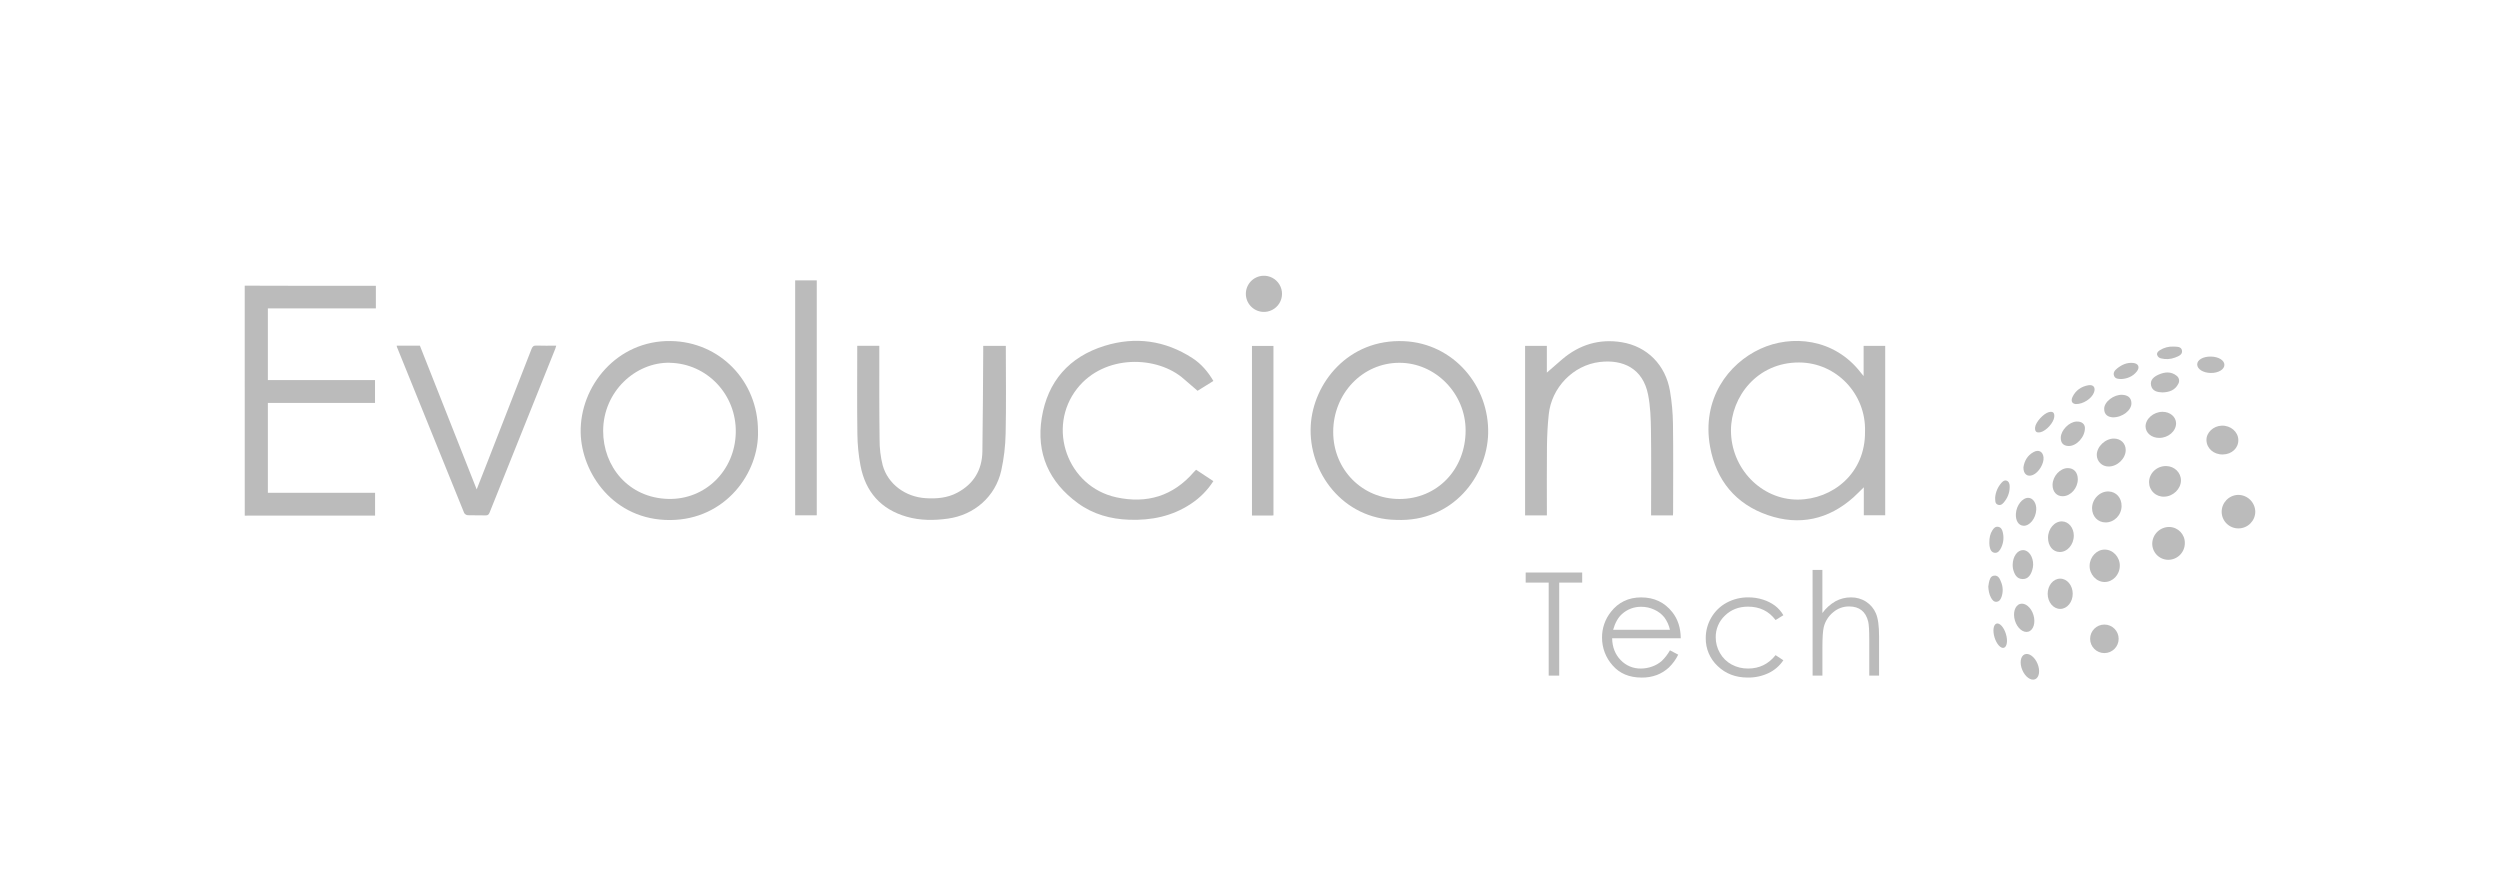
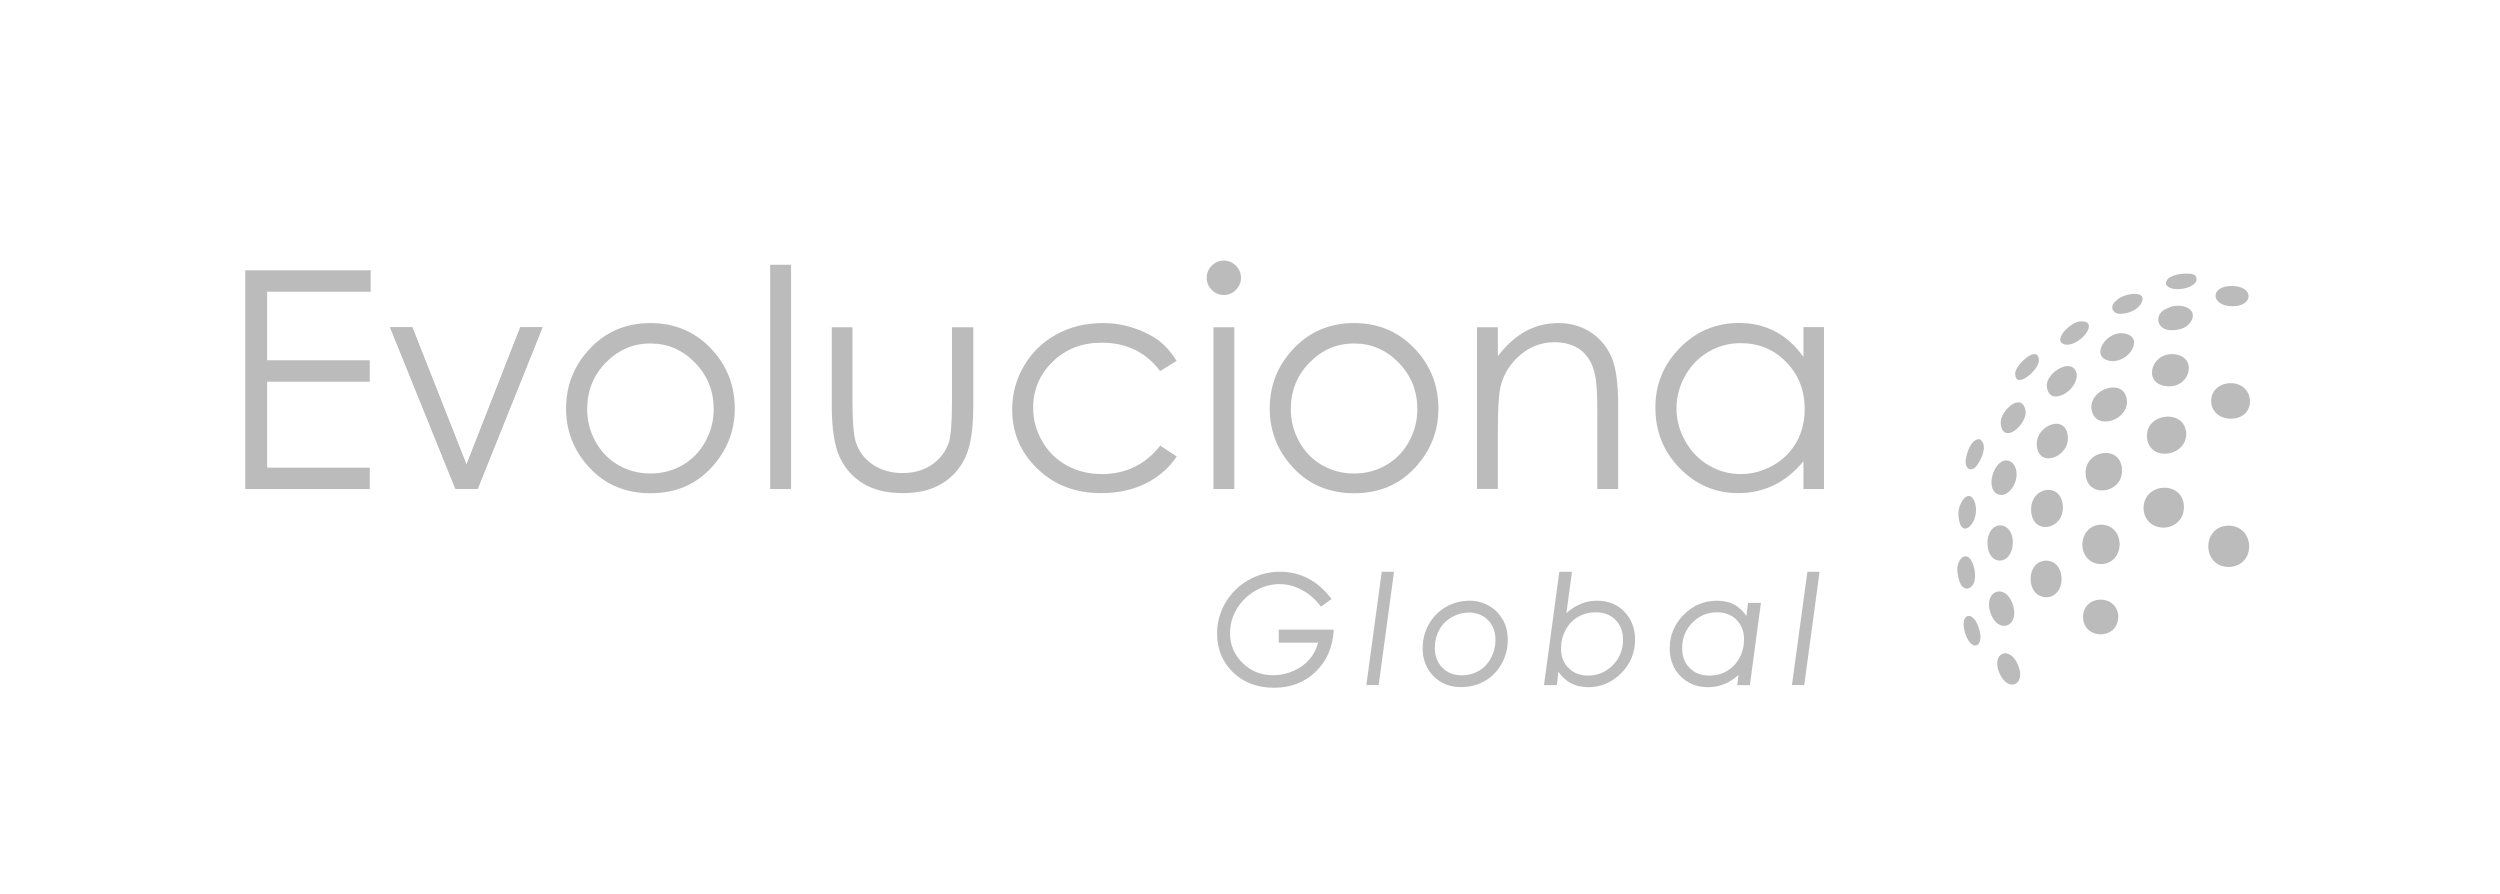
- <svg xmlns="http://www.w3.org/2000/svg" id="Layer_1" data-name="Layer 1" viewBox="0 0 2211.96 792.23">
-   <defs>
-     <style>.cls-1{fill:#bbb;}</style>
-   </defs>
-   <path class="cls-1" d="M216.52,252.75q21.15.06,42.3.1,34.92,0,69.84,0h3.9v20H237v63.44h94.8V356.5H237V436h94.86v20.18H220.55c-1.35,0-2.69.07-4,.1Z" />
-   <path class="cls-1" d="M1648.9,332.72V306H1668V455.87h-18.93V431.14c-3.28,3.19-6,6.05-8.94,8.7-22.27,20-48.26,25.52-76.08,15.9-28.32-9.78-45.66-30.74-51-60.46-7.6-42.33,16.16-73.58,44.42-86.61,27.5-12.7,65.36-9.55,89,21.12C1647.1,330.54,1647.72,331.26,1648.9,332.72Zm1.24,49c1-32.95-25.19-60.91-58.34-61-37.06-.16-60.27,30.37-60.27,60.16,0,33.48,26.76,61.29,59.21,61.16C1621.22,441.84,1650.62,419.06,1650.14,381.71Z" />
-   <path class="cls-1" d="M670.66,381.32c1.18,36.74-28.53,78.56-77.74,78.8-50.16.25-78.44-41.63-79.15-77.33-.81-41.13,32.12-81.79,79.72-81.05C636.66,302.41,670.64,336.85,670.66,381.32Zm-78-60.37c-30.42-.57-58.86,25.52-59,60.15-.1,31.69,22.45,59.48,57.65,60.34,32.74.8,59-25.09,59.69-58.66S625.7,321.65,592.64,321Z" />
-   <path class="cls-1" d="M1235.33,460c-47.19-.75-78-42.33-75.6-83.61,2.13-37.23,33.08-76.79,82.66-74.52,43.59,2,75.43,39.58,74.3,81.89C1315.69,421.3,1285.56,462.11,1235.33,460Zm2.77-139c-32.54,0-58.51,27.21-58.5,61.21,0,33.28,25.77,59.34,58.62,59.29,33.4,0,58.56-26.15,58.53-60.75C1296.73,348.15,1270,320.91,1238.1,321Z" />
-   <path class="cls-1" d="M1480.19,456h-19.33V452.4c0-23.84.24-47.68-.11-71.52-.16-10.57-.5-21.33-2.54-31.66-4.59-23.26-22.19-31.39-42.78-28.94-23.57,2.8-42.68,22.71-45.12,46.37-1,9.32-1.46,18.73-1.58,28.1-.23,19.14-.07,38.28-.07,57.42V456h-19.28v-150h19.25v23.68c4.13-3.59,8.79-7.7,13.51-11.73,15.26-13,32.91-18.38,52.68-15.16,22.6,3.68,38.86,20.14,42.76,43.2a189.27,189.27,0,0,1,2.64,29c.36,26.07.12,52.15.12,78.23C1480.34,454,1480.25,454.9,1480.19,456Z" />
-   <path class="cls-1" d="M1058.28,415.62l15.28,10.08a67.61,67.61,0,0,1-20.08,20.23c-16.48,10.89-34.85,14.6-54.28,13.94-16.56-.57-32.05-4.84-45.56-14.71-25.6-18.71-36.92-44.08-31.93-75.36C926.88,337.45,946,315.7,977.3,306c27.24-8.45,53.51-4.82,77.69,10.81,7.81,5.05,13.75,12,18.6,20.26l-14,8.7c-4.24-3.65-8.16-6.93-12-10.33-23.39-20.88-70.4-22.29-94.5,8.28-27.26,34.6-8.71,86.88,34.62,96.3,27,5.87,50.21-1.07,68.56-22.33C1056.9,417,1057.53,416.42,1058.28,415.62Z" />
-   <path class="cls-1" d="M758.47,305.93H778v3.7c0,26.4-.12,52.81.24,79.22A89.88,89.88,0,0,0,781,411.71c4.65,16.64,20.06,27.94,38,29.07,9.73.61,19.28-.19,28-4.86,14.53-7.73,21.94-20.13,22.2-36.42.47-29.64.52-59.28.74-88.93,0-1.44,0-2.88,0-4.55h20v3c0,24.84.39,49.69-.17,74.52a167.86,167.86,0,0,1-3.88,32.84c-5.18,23.05-23.89,39.29-47.29,42.51-12.19,1.68-24.35,1.71-36.25-1.67-23-6.55-36.57-22.06-41-45.26a161,161,0,0,1-2.75-28c-.37-24.73-.13-49.46-.13-74.19Z" />
-   <path class="cls-1" d="M351,305.87h20.52L421.76,433c3.34-8.51,6.49-16.48,9.61-24.46q19.49-49.87,38.91-99.78c.85-2.18,1.84-3.09,4.3-3,5.69.22,11.4.07,17.57.07-.35,1.12-.55,2-.89,2.86q-29,72.36-58.05,144.74c-.71,1.79-1.51,2.65-3.6,2.58-5.25-.17-10.52.06-15.77-.15a4.23,4.23,0,0,1-3.15-2q-29.88-73.47-59.54-147A4.9,4.9,0,0,1,351,305.87Z" />
-   <path class="cls-1" d="M703.55,248.06h19.11V455.93H703.55Z" />
-   <path class="cls-1" d="M1126.75,456c-.64.06-1.17.15-1.71.15h-17.31V306.07h19Z" />
-   <path class="cls-1" d="M1117.43,244a16,16,0,1,1-.33,31.93,16,16,0,0,1,.33-31.93Z" />
-   <path class="cls-1" d="M1349.9,515.48v-8.93h50v8.93h-20.34v82.29h-9.3V515.48Z" />
-   <path class="cls-1" d="M1477.55,575.39l7.31,3.84a40,40,0,0,1-8.31,11.41,33,33,0,0,1-10.62,6.6,37,37,0,0,1-13.34,2.27q-16.52,0-25.82-10.82a36.51,36.51,0,0,1-9.31-24.47,36.05,36.05,0,0,1,7.88-22.88q10-12.76,26.75-12.77,17.25,0,27.56,13.08,7.32,9.24,7.45,23.07h-60.71q.24,11.76,7.51,19.27a24,24,0,0,0,17.94,7.52,28.94,28.94,0,0,0,10-1.79,26.46,26.46,0,0,0,8.29-4.76A40.85,40.85,0,0,0,1477.55,575.39Zm0-18.17a28.88,28.88,0,0,0-5.06-11.1,24,24,0,0,0-8.79-6.7,26.81,26.81,0,0,0-11.48-2.54,24.77,24.77,0,0,0-17.08,6.38q-5.22,4.65-7.88,14Z" />
-   <path class="cls-1" d="M1577.91,544.32,1571,548.6q-8.92-11.85-24.35-11.85-12.32,0-20.47,7.93a25.88,25.88,0,0,0-8.14,19.26,27.35,27.35,0,0,0,3.75,13.88,26.2,26.2,0,0,0,10.28,10.1,29.93,29.93,0,0,0,14.65,3.59q14.87,0,24.28-11.85l6.88,4.53a32.5,32.5,0,0,1-13,11.3,41.48,41.48,0,0,1-18.57,4q-16,0-26.54-10.17a33.09,33.09,0,0,1-10.55-24.74,35.44,35.44,0,0,1,4.93-18.21,34.78,34.78,0,0,1,13.55-13.11,39.58,39.58,0,0,1,19.29-4.71,41.35,41.35,0,0,1,12.93,2,36.12,36.12,0,0,1,10.57,5.34A29.11,29.11,0,0,1,1577.91,544.32Z" />
-   <path class="cls-1" d="M1603.74,504.26h8.68v38.13A37,37,0,0,1,1624,532a28.18,28.18,0,0,1,13.71-3.44,23.92,23.92,0,0,1,13.42,3.84,22.9,22.9,0,0,1,8.65,10.33q2.81,6.48,2.79,20.31v34.72h-8.68V565.59q0-11.65-.93-15.57-1.6-6.69-5.86-10.07T1636,536.57a21.39,21.39,0,0,0-14.11,5.21,24.4,24.4,0,0,0-8.21,12.89q-1.25,5-1.24,18.36v24.74h-8.68Z" />
-   <path class="cls-1" d="M1980.61,467.52A14.77,14.77,0,0,1,1965.69,453a15,15,0,0,1,14.42-15.13,15.14,15.14,0,0,1,15.33,15A14.89,14.89,0,0,1,1980.61,467.52Z" />
-   <path class="cls-1" d="M1933.1,480.58a14.7,14.7,0,0,1-14.83,14.73,14.25,14.25,0,0,1-14-14.65,15,15,0,0,1,15.24-14.4A14,14,0,0,1,1933.1,480.58Z" />
-   <path class="cls-1" d="M1875.58,500.61c-.09,7.94-6.17,14.38-13.54,14.33s-13.44-6.89-13.18-14.67c.25-7.59,6.28-14,13.25-14C1869.45,486.17,1875.66,492.79,1875.58,500.61Z" />
-   <path class="cls-1" d="M1901.45,426.69c0-8,6.86-14.48,15.23-14.33,7.19.12,13,5.77,13,12.66,0,7.5-6.9,14.24-14.75,14.41A12.8,12.8,0,0,1,1901.45,426.69Z" />
-   <path class="cls-1" d="M1966.66,402.11c-8,.11-14.22-5.37-14.43-12.62-.19-6.69,6.07-12.64,13.56-12.88,7.79-.26,14.4,5.36,14.64,12.43C1980.69,396.37,1974.75,402,1966.66,402.11Z" />
-   <path class="cls-1" d="M1877.14,447.84c-.13,8-6.56,14.49-14.28,14.4-6.82-.08-11.82-5.41-11.84-12.61,0-8.11,6.92-15.09,14.7-14.79C1872.49,435.11,1877.26,440.53,1877.14,447.84Z" />
-   <path class="cls-1" d="M1880.79,398.21c0,7.56-7.54,14.72-15.27,14.54a10.27,10.27,0,0,1-10.32-10.22c0-7.48,7.65-14.64,15.38-14.49C1876.55,388.15,1880.8,392.38,1880.79,398.21Z" />
-   <path class="cls-1" d="M1834.86,473.92c0,8-5.78,14.62-12.56,14.48-5.94-.12-10.19-5.31-10.24-12.53-.06-7.94,5.77-14.76,12.45-14.55C1830.34,461.49,1834.87,467,1834.86,473.92Z" />
-   <path class="cls-1" d="M1910.44,387.45c-6.73,0-11.94-4.32-12.08-10-.15-6.78,7.05-13.09,15-13.09,6.67,0,11.86,4.37,12,10.08C1925.45,381.42,1918.54,387.46,1910.44,387.45Z" />
-   <path class="cls-1" d="M1838.41,424c0,7.78-6.15,14.86-13.15,15.05-5.54.16-9.28-4-9.19-10.14.12-7.61,6.76-14.81,13.58-14.74C1835,414.23,1838.38,418,1838.41,424Z" />
-   <path class="cls-1" d="M1780.78,499.72c.09-7.4,4.22-13.07,9.23-13s9,5.91,8.89,13a17.39,17.39,0,0,1-.73,4.41c-1.29,4.37-3.61,8.31-8.6,8.21-5.37-.1-7.36-4.48-8.5-9.08A20,20,0,0,1,1780.78,499.72Z" />
-   <path class="cls-1" d="M1869.39,369.26c-4-.26-7.67-2.08-7.65-7.56,0-6.23,8.54-12.7,15.93-12.38,4.68.21,8,2.28,8.18,7.3C1886.08,362.92,1877.9,369.41,1869.39,369.26Z" />
-   <path class="cls-1" d="M1844.71,378.47c.17,8.35-7.59,16.35-14.49,16.15-4.74-.14-7-2.85-6.89-7.53.2-6.46,7.42-13.83,13.91-14.11C1841.89,372.79,1844.52,375.06,1844.71,378.47Z" />
-   <path class="cls-1" d="M1801.64,451.06c-.39,7.68-5.89,14.49-11.4,14.11-4.36-.3-7-4.58-6.61-10.74.46-7.31,5.8-14.09,11-13.95C1798.84,440.59,1801.94,445.25,1801.64,451.06Z" />
-   <path class="cls-1" d="M1913.23,347.2c-4.42-.16-8.92-1.1-10-6.17s2.77-7.9,6.86-9.67c5.38-2.32,10.88-2.86,15.85,1.18a5.47,5.47,0,0,1,1.38,7.06C1924.49,345.25,1919.33,347.05,1913.23,347.2Z" />
-   <path class="cls-1" d="M1956.12,315.49c6.82.09,12,3.29,12,7.34s-5.36,7.27-12.08,7.17-11.91-3.38-12-7.47S1949.19,315.39,1956.12,315.49Z" />
-   <path class="cls-1" d="M1790.3,413.51c.81-5.55,3.45-10.55,9-13.55,4.48-2.45,8.2-.4,8.77,4.58.63,5.51-4.23,13.61-9.44,15.72C1793.8,422.21,1790.2,419.5,1790.3,413.51Z" />
-   <path class="cls-1" d="M1836.71,357.51c-2.93-.2-4.86-2.26-3-6.27,2.75-5.81,7.69-9.22,13.91-10.36,4.71-.86,6.83,2.16,5,6.61C1850.64,352.6,1843.26,357.63,1836.71,357.51Z" />
-   <path class="cls-1" d="M1760.13,480.58c-.08-5.07.81-8.36,2.68-11.34,1.17-1.88,2.66-3.55,5.16-3.12s3.49,2.45,4,4.58a20.26,20.26,0,0,1-1.34,13.85c-1.16,2.37-2.83,4.88-5.69,4.57-3.23-.35-4.2-3.32-4.65-6.21A11.34,11.34,0,0,1,1760.13,480.58Z" />
-   <path class="cls-1" d="M1759.2,519.07c.19-1.26.28-2.33.52-3.38.62-2.79,1.35-6,4.59-6.37,3.68-.48,5.11,2.76,6.18,5.57a18.36,18.36,0,0,1,.41,13.29c-.79,2.11-1.85,4-4.34,4.26s-3.86-1.69-4.93-3.58C1759.89,525.79,1759.44,522.36,1759.2,519.07Z" />
-   <path class="cls-1" d="M1877.27,335.35c-3.08,0-5.63-.14-6.71-2.65-1.22-2.82.53-5,2.57-6.65,4.1-3.34,8.75-5.44,14.15-4.93,4.79.45,6.28,3.76,3.33,7.54C1887.12,333.14,1882.17,335,1877.27,335.35Z" />
-   <path class="cls-1" d="M1765.28,440.29a22.26,22.26,0,0,1,5.51-13c1.14-1.3,2.59-2.61,4.41-2.08,2.09.6,2.82,2.6,2.92,4.58a20.61,20.61,0,0,1-4,13.24c-1.49,2.09-3.32,4.52-6.22,3.61C1764.76,445.64,1765.49,442.49,1765.28,440.29Z" />
-   <path class="cls-1" d="M1817.56,369c-.55,5-7,12.12-12,13.37-3.82.95-5.33-.7-4.92-4.35.51-4.63,7.49-12.16,12.13-13.38C1816.73,363.64,1817.91,365.47,1817.56,369Z" />
-   <path class="cls-1" d="M1923.11,306.65c2.64.23,6.86-.36,7.49,3.55.61,3.74-3.3,5.05-6.3,6.22a20.4,20.4,0,0,1-12,.73,4.49,4.49,0,0,1-3.72-3.18c-.46-1.92,1-3.18,2.45-4.12A20.8,20.8,0,0,1,1923.11,306.65Z" />
-   <circle class="cls-1" cx="1861.93" cy="565.22" r="12.62" />
-   <ellipse class="cls-1" cx="1822.83" cy="525.36" rx="11.08" ry="13.39" />
-   <ellipse class="cls-1" cx="1790.98" cy="546.66" rx="8.55" ry="12.81" transform="translate(-81.57 544.21) rotate(-16.9)" />
-   <ellipse class="cls-1" cx="1769.76" cy="562.48" rx="5.26" ry="11.19" transform="translate(-87.08 538.72) rotate(-16.9)" />
-   <ellipse class="cls-1" cx="1796" cy="589.84" rx="7.29" ry="11.95" transform="translate(-88.23 742.2) rotate(-22.8)" />
+ <svg xmlns="http://www.w3.org/2000/svg" version="1.1" id="Layer_1" x="0px" y="0px" viewBox="0 0 2217 792.2" style="enable-background:new 0 0 2217 792.2;" xml:space="preserve">
+   <style type="text/css">
+ 	.st0{fill:#BBBBBB;}
+ 	.st1{fill:#005AA9;}
+ 	.st2{display:none;}
+ </style>
+   <g>
+     <g>
+       <path class="st0" d="M1134,569.9h34.9c-1.6,5.8-4.2,10.8-7.6,14.7c-3.6,4.3-8.3,7.7-14.1,10.3c-5.8,2.6-11.9,3.9-18.3,3.9    c-10.5,0-19.6-3.6-27-10.9c-7.4-7.2-11.1-16.1-11.1-26.4c0-7.6,2-14.8,5.9-21.4c3.9-6.6,9.4-12,16.3-16.1c6.9-4,14.1-6,21.6-6    c6.7,0,13.3,1.6,19.6,5c6.3,3.3,11.9,8.1,16.7,14.2l0.6,0.8l9.3-6.8l-0.6-0.8c-12-15.6-27.3-23.4-45.2-23.4    c-9.9,0-19.3,2.5-27.9,7.4c-8.6,4.9-15.4,11.7-20.4,20.1c-4.9,8.4-7.4,17.7-7.4,27.4c0,13.7,4.8,25.2,14.1,34.3    c9.4,9.1,21.6,13.7,36.5,13.7c14.5,0,26.9-4.7,36.6-14c9.8-9.3,15.2-21.5,16.2-36.4l0.1-1.1h-48.8L1134,569.9L1134,569.9z" />
+       <polygon class="st0" points="1211.7,607.5 1222.6,607.5 1236.2,507.1 1225.3,507.1   " />
+       <path class="st0" d="M1320.3,537.2c-5.2-3-10.9-4.5-17.1-4.5c-7.5,0-14.5,1.9-20.9,5.5c-6.4,3.7-11.6,8.9-15.2,15.4    c-3.7,6.5-5.5,13.8-5.5,21.4c0,9.8,3.3,18.2,9.6,24.6c6.3,6.4,14.4,9.7,24.3,9.7c7.8,0,15-1.8,21.2-5.4    c6.2-3.5,11.3-8.7,14.9-15.2c3.7-6.5,5.5-13.7,5.5-21.2c0-6.7-1.4-12.7-4.4-18C1329.6,544.3,1325.6,540.1,1320.3,537.2z     M1311.3,595c-4.5,2.6-9.6,3.9-15,3.9c-7.1,0-12.8-2.3-17.2-6.8c-4.4-4.5-6.7-10.4-6.7-17.6c0-5.7,1.3-11.1,3.9-15.9    s6.3-8.6,11.2-11.3c4.8-2.8,10-4.1,15.5-4.1c4.3,0,8.2,1.1,11.9,3.1c3.5,2,6.4,4.9,8.3,8.5c2,3.6,3,7.9,3,12.6    c0,5.7-1.3,11.1-4,16.1l0,0C1319.5,588.6,1315.8,592.4,1311.3,595z" />
+       <path class="st0" d="M1416.1,532.7c-9.9,0-18.9,3.7-27,11l4.9-36.6h-11.2l-13.6,100.5h11.4l1.4-11.9c3,4.3,6.5,7.6,10.4,9.8    c4.6,2.6,10,3.9,16.1,3.9c11.2,0,20.9-4.2,29.2-12.4c8.2-8.3,12.3-18.4,12.3-29.8c0-10-3.3-18.4-9.6-24.8    C1434.3,535.9,1426.1,532.7,1416.1,532.7z M1399.5,547c4.7-2.7,9.9-4,15.6-4c7.2,0,13.1,2.2,17.5,6.7c4.4,4.4,6.7,10.3,6.7,17.6    c0,8.9-3.1,16.5-9.1,22.6c-6,6.1-13.3,9.2-21.8,9.2c-7.1,0-13-2.2-17.4-6.7c-4.5-4.4-6.7-10.2-6.7-17.3c0-5.9,1.4-11.5,4.1-16.4    C1391.1,553.5,1394.8,549.7,1399.5,547z" />
+       <path class="st0" d="M1548.7,546.2c-2.9-4.2-6.3-7.5-10.2-9.7c-4.6-2.6-10-3.8-16.1-3.8c-11.2,0-21,4.2-29.3,12.4    c-8.2,8.3-12.4,18.4-12.4,29.8c0,10,3.3,18.4,9.6,24.8c6.4,6.4,14.6,9.7,24.5,9.7c9.9,0,19-3.6,26.9-10.9l-1.1,9.1h11.2l9.8-73    h-11.4L1548.7,546.2z M1542.5,583.5c-2.7,5-6.5,8.9-11.1,11.6c-4.7,2.7-9.8,4-15.6,4c-7.2,0-13-2.2-17.4-6.7    c-4.4-4.4-6.7-10.3-6.7-17.6c0-8.9,3.1-16.5,9.1-22.6c6-6.1,13.3-9.2,21.7-9.2c7.2,0,13,2.2,17.4,6.6c4.4,4.4,6.7,10.2,6.7,17.3    C1546.6,572.9,1545.3,578.5,1542.5,583.5z" />
+       <polygon class="st0" points="1602.8,507.1 1589.1,607.5 1600,607.5 1613.6,507.1   " />
+     </g>
+     <g>
+       <path class="st0" d="M217.5,239.7h111.2v19h-91.8v60.8h91v19h-91v76.2h91v19H217.5V239.7z" />
+       <g>
+         <g>
+           <polygon class="st0" points="413.8,412.2 413.8,412.2 413.7,412.1 413.7,412.1     " />
+           <polygon class="st0" points="345.9,290.2 365.6,290.2 413.7,412.1 413.7,412.1 413.8,412.2 413.8,412.2 413.7,412.1       461.4,290.2 481.1,290.2 423.6,433.5 423.6,433.5 404,433.5 403.9,433.5     " />
+         </g>
+         <g>
+           <polygon class="st1" points="413.8,412.2 413.8,412.2 413.7,412.1 413.7,412.1     " />
+           <polygon class="st0" points="345.9,290.2 365.6,290.2 413.7,412.1 413.7,412.1 413.8,412.2 413.8,412.2 413.7,412.1       461.4,290.2 481.1,290.2 423.6,433.5 423.6,433.5 404,433.5 403.9,433.5     " />
+         </g>
+       </g>
+       <path class="st0" d="M576.8,286.5c22.1,0,40.4,8,55,24c13.2,14.6,19.8,31.9,19.8,51.8c0,20-7,37.6-20.9,52.6    c-14,15-31.9,22.5-53.8,22.5c-22,0-40-7.5-54-22.5c-14-15-20.9-32.5-20.9-52.6c0-19.9,6.6-37.1,19.8-51.7    C536.3,294.5,554.6,286.5,576.8,286.5z M576.8,304.6c-15.4,0-28.5,5.7-39.6,17c-11,11.3-16.5,25.1-16.5,41.2c0,10.4,2.5,20,7.5,29    c5,9,11.8,15.9,20.4,20.8c8.6,4.9,18,7.3,28.2,7.3c10.2,0,19.6-2.4,28.2-7.3c8.6-4.9,15.4-11.8,20.4-20.8c5-9,7.5-18.6,7.5-29    c0-16.1-5.5-29.8-16.6-41.2S592,304.6,576.8,304.6z" />
+       <path class="st0" d="M683,234.8h18.5v198.9H683V234.8z" />
+       <path class="st0" d="M737.5,290.2H756v67c0,16.4,0.9,27.6,2.6,33.8c2.6,8.8,7.7,15.7,15.1,20.8c7.4,5.1,16.3,7.7,26.6,7.7    c10.3,0,19-2.5,26.2-7.5c7.2-5,12.1-11.5,14.9-19.6c1.8-5.5,2.8-17.3,2.8-35.2v-67h18.9v70.4c0,19.8-2.3,34.7-6.9,44.7    c-4.6,10-11.6,17.9-20.8,23.5c-9.3,5.7-20.9,8.5-34.9,8.5c-14,0-25.7-2.8-35-8.5c-9.4-5.7-16.4-13.6-21-23.7    c-4.6-10.2-6.9-25.4-6.9-45.8V290.2z" />
+       <path class="st0" d="M1043.4,320l-14.6,9.1c-12.6-16.8-29.9-25.2-51.8-25.2c-17.5,0-32,5.6-43.5,16.9    c-11.5,11.2-17.3,24.9-17.3,41c0,10.5,2.7,20.3,8,29.5c5.3,9.2,12.6,16.4,21.9,21.5c9.3,5.1,19.7,7.6,31.2,7.6    c21.1,0,38.3-8.4,51.6-25.2l14.6,9.6c-6.9,10.3-16.1,18.3-27.6,24c-11.6,5.7-24.7,8.5-39.5,8.5c-22.7,0-41.5-7.2-56.4-21.6    c-15-14.4-22.4-32-22.4-52.6c0-13.9,3.5-26.8,10.5-38.7c7-11.9,16.6-21.2,28.8-27.9c12.2-6.7,25.9-10,41-10    c9.5,0,18.7,1.4,27.5,4.4c8.8,2.9,16.3,6.7,22.5,11.3C1033.8,306.9,1039,312.8,1043.4,320z" />
+       <path class="st0" d="M1085.2,231.1c4.2,0,7.8,1.5,10.8,4.5c3,3,4.5,6.6,4.5,10.8c0,4.1-1.5,7.7-4.5,10.7c-3,3-6.6,4.5-10.8,4.5    c-4.1,0-7.7-1.5-10.6-4.5c-3-3-4.5-6.6-4.5-10.7c0-4.2,1.5-7.8,4.5-10.8C1077.6,232.6,1081.1,231.1,1085.2,231.1z M1076.1,290.2    h18.5v143.5h-18.5V290.2z" />
+       <path class="st0" d="M1200.8,286.5c22.1,0,40.4,8,55,24c13.2,14.6,19.8,31.9,19.8,51.8c0,20-7,37.6-20.9,52.6    c-14,15-31.9,22.5-53.8,22.5c-22,0-40-7.5-54-22.5c-14-15-20.9-32.5-20.9-52.6c0-19.9,6.6-37.1,19.8-51.7    C1160.3,294.5,1178.7,286.5,1200.8,286.5z M1200.8,304.6c-15.4,0-28.5,5.7-39.6,17c-11,11.3-16.5,25.1-16.5,41.2    c0,10.4,2.5,20,7.5,29c5,9,11.8,15.9,20.4,20.8c8.6,4.9,18,7.3,28.2,7.3c10.2,0,19.6-2.4,28.2-7.3c8.6-4.9,15.4-11.8,20.4-20.8    c5-9,7.5-18.6,7.5-29c0-16.1-5.5-29.8-16.6-41.2C1229.2,310.2,1216.1,304.6,1200.8,304.6z" />
+       <path class="st0" d="M1309.8,290.2h18.5v25.7c7.4-9.8,15.6-17.2,24.5-22.1c9-4.9,18.7-7.3,29.3-7.3c10.7,0,20.2,2.7,28.6,8.2    c8.3,5.5,14.4,12.8,18.4,22c4,9.2,5.9,23.6,5.9,43.1v73.9h-18.5v-68.5c0-16.5-0.7-27.6-2.1-33.1c-2.1-9.5-6.2-16.6-12.3-21.4    c-6.1-4.8-14-7.2-23.7-7.2c-11.2,0-21.2,3.7-30,11.1c-8.8,7.4-14.7,16.5-17.5,27.4c-1.8,7.1-2.6,20.1-2.6,39v52.6h-18.5V290.2z" />
+       <path class="st0" d="M1617.5,290.2v143.5h-18.2V409c-7.7,9.4-16.4,16.5-26.1,21.2c-9.6,4.7-20.2,7.1-31.6,7.1    c-20.3,0-37.7-7.4-52-22.1c-14.4-14.7-21.6-32.6-21.6-53.8c0-20.7,7.3-38.3,21.8-53c14.5-14.7,32-22,52.4-22    c11.8,0,22.4,2.5,32,7.5c9.5,5,17.9,12.5,25.1,22.6v-26.4H1617.5z M1543.7,304.3c-10.3,0-19.8,2.5-28.5,7.6    c-8.7,5.1-15.6,12.1-20.8,21.3c-5.1,9.1-7.7,18.8-7.7,29c0,10.1,2.6,19.8,7.8,29c5.2,9.2,12.1,16.4,20.9,21.5    c8.7,5.1,18.1,7.7,28.1,7.7c10.1,0,19.7-2.5,28.7-7.6c9-5.1,16-12,20.9-20.7c4.9-8.7,7.3-18.5,7.3-29.4c0-16.6-5.5-30.5-16.4-41.6    C1573.2,309.9,1559.7,304.3,1543.7,304.3z" />
+     </g>
+     <g>
+       <g>
+         <path class="st0" d="M1936.7,449.9c-0.4,23.7-35.8,24.2-35.8,0.1C1901.7,427.2,1936.8,426.2,1936.7,449.9z" />
+         <path class="st0" d="M1978.5,371.3c-22.8,0.1-23.9-30.2-1.1-31.5C2000.2,339.1,2001.9,371.1,1978.5,371.3z" />
+       </g>
+       <g>
+         <path class="st0" d="M1879.7,482.8c-0.7,23.6-33.1,23-33.1-0.4C1848,459.3,1879.4,459.7,1879.7,482.8z" />
+         <path class="st0" d="M1903.9,386.9c-0.5-21.2,34.2-24.5,34.9-2.1C1938.5,405.8,1904.7,409.8,1903.9,386.9z" />
+         <path class="st0" d="M1881.8,417.4c0.2,20.8-31.9,25-32.3,2.2C1849.1,398.5,1881.8,393.8,1881.8,417.4z" />
+       </g>
+       <g>
+         <path class="st0" d="M1976.5,502.8c-23.9-0.1-24.4-35.7-0.6-36.7C2000.3,466.1,2001.1,502.1,1976.5,502.8z" />
+         <path class="st0" d="M1878.5,547.1c-0.4,20.6-30.9,20.6-31.3,0C1847.6,526.6,1878.1,526.6,1878.5,547.1z" />
+       </g>
+       <g>
+         <path class="st0" d="M1886.2,356c0.6,17.7-30.2,26.7-31.6,5.4C1854,344.1,1885,334.4,1886.2,356z" />
+         <path class="st0" d="M1829.4,449.7c0.3,20.7-27.9,25.3-28.2,2.4C1800.8,431,1828.8,427,1829.4,449.7z" />
+         <path class="st0" d="M1923,342.6c-23-0.8-16.6-28.8,3.5-28.6C1949.2,314.9,1943.3,343.2,1923,342.6z" />
+         <path class="st0" d="M1833.8,387.9c1.1,17.7-26.9,28.1-27.6,6.1C1805.6,376.9,1832.8,366.3,1833.8,387.9z" />
+         <path class="st0" d="M1828.2,513.4c-0.1,21.7-27.3,21.7-27.4,0C1800.9,491.7,1828.1,491.7,1828.2,513.4z" />
+       </g>
+       <g>
+         <path class="st0" d="M1831.7,305.6c-13.5-2.8,5.4-21.1,13.6-20.6C1862.5,284.3,1844.8,307.3,1831.7,305.6z" />
+         <path class="st0" d="M1736.8,457.9c-1.6-10.1,9.1-27.2,14.6-12.2C1756.6,462.7,1738.8,480.9,1736.8,457.9z" />
+         <path class="st0" d="M1735.7,505.6c0-11.1,9.1-18.4,14-5.2c2.5,6.6,3.6,19.3-4.9,21.7C1737.3,521.7,1736.4,511.3,1735.7,505.6z" />
+         <path class="st0" d="M1881.9,278.2c-8.6,1.2-11.9-6.8-5.2-11.5c5.1-6.5,30-10.9,21.6,3.3C1894.1,275.4,1888,277.7,1881.9,278.2z" />
+         <path class="st0" d="M1743.2,408.1c0.9-6.8,4.6-18.6,12.2-18.7c7.6,4.3,2.4,16.4-1.4,22.1     C1749.5,419.1,1742.2,416.9,1743.2,408.1z" />
+         <path class="st0" d="M1808,319.9c0.7,7.3-20.9,26.8-20.9,11.2C1786.6,324.2,1808.1,304.1,1808,319.9z" />
+         <path class="st0" d="M1938.6,242.6c3.3,0.3,8.5-0.5,9.3,4.4c1,9.3-24.5,13.2-27.2,4.7C1920.8,244.5,1932.3,242.7,1938.6,242.6z" />
+         <path class="st0" d="M1755,557.4c5.3,17.4-7.2,21.1-12.4,3.8C1737.3,543.9,1749.7,540.1,1755,557.4z" />
+       </g>
+       <g>
+         <path class="st0" d="M1762.5,481.6c0.2-21.2,22.7-20.8,22.5,0C1784.2,502.3,1762.4,502.4,1762.5,481.6z" />
+         <path class="st0" d="M1872.1,320.2c-19.7-2.5-5.2-26.1,10.2-24.7C1902.7,297.6,1888.9,321.6,1872.1,320.2z" />
+         <path class="st0" d="M1841.6,331.5c1.7,15.1-25.1,30.6-26.5,10.7C1814.4,330.4,1838.1,315.7,1841.6,331.5z" />
+         <path class="st0" d="M1788.3,421.4c-0.5,9.5-7.3,18-14.1,17.5c-15.2-1.8-6.7-31.6,5.4-30.6     C1784.8,408.5,1788.6,414.2,1788.3,421.4z" />
+         <path class="st0" d="M1926.4,292.8c-14.1,0.9-17.4-15.1-3.8-19.6c7.6-4.7,25.9-1.6,21.3,10.2     C1940.4,290.4,1934,292.6,1926.4,292.8z" />
+         <path class="st0" d="M1979.5,253.6c19.7,0.2,19.2,18.3-0.1,18C1960.1,271.3,1959.6,253.2,1979.5,253.6z" />
+         <path class="st0" d="M1774.2,374.9c-0.6-9.8,18.3-28.3,22-11.1C1798.7,375.4,1775.9,396.3,1774.2,374.9z" />
+         <path class="st0" d="M1785.2,536.7c5.9,19.9-14.1,26-20.3,6.1C1759,522.9,1779.1,516.8,1785.2,536.7z" />
+         <path class="st0" d="M1789.6,589.7c7.5,17.9-9.1,24.9-16.6,7C1765.5,578.8,1782.1,571.9,1789.6,589.7z" />
+       </g>
+     </g>
+   </g>
+   <g class="st2">
+ </g>
</svg>
